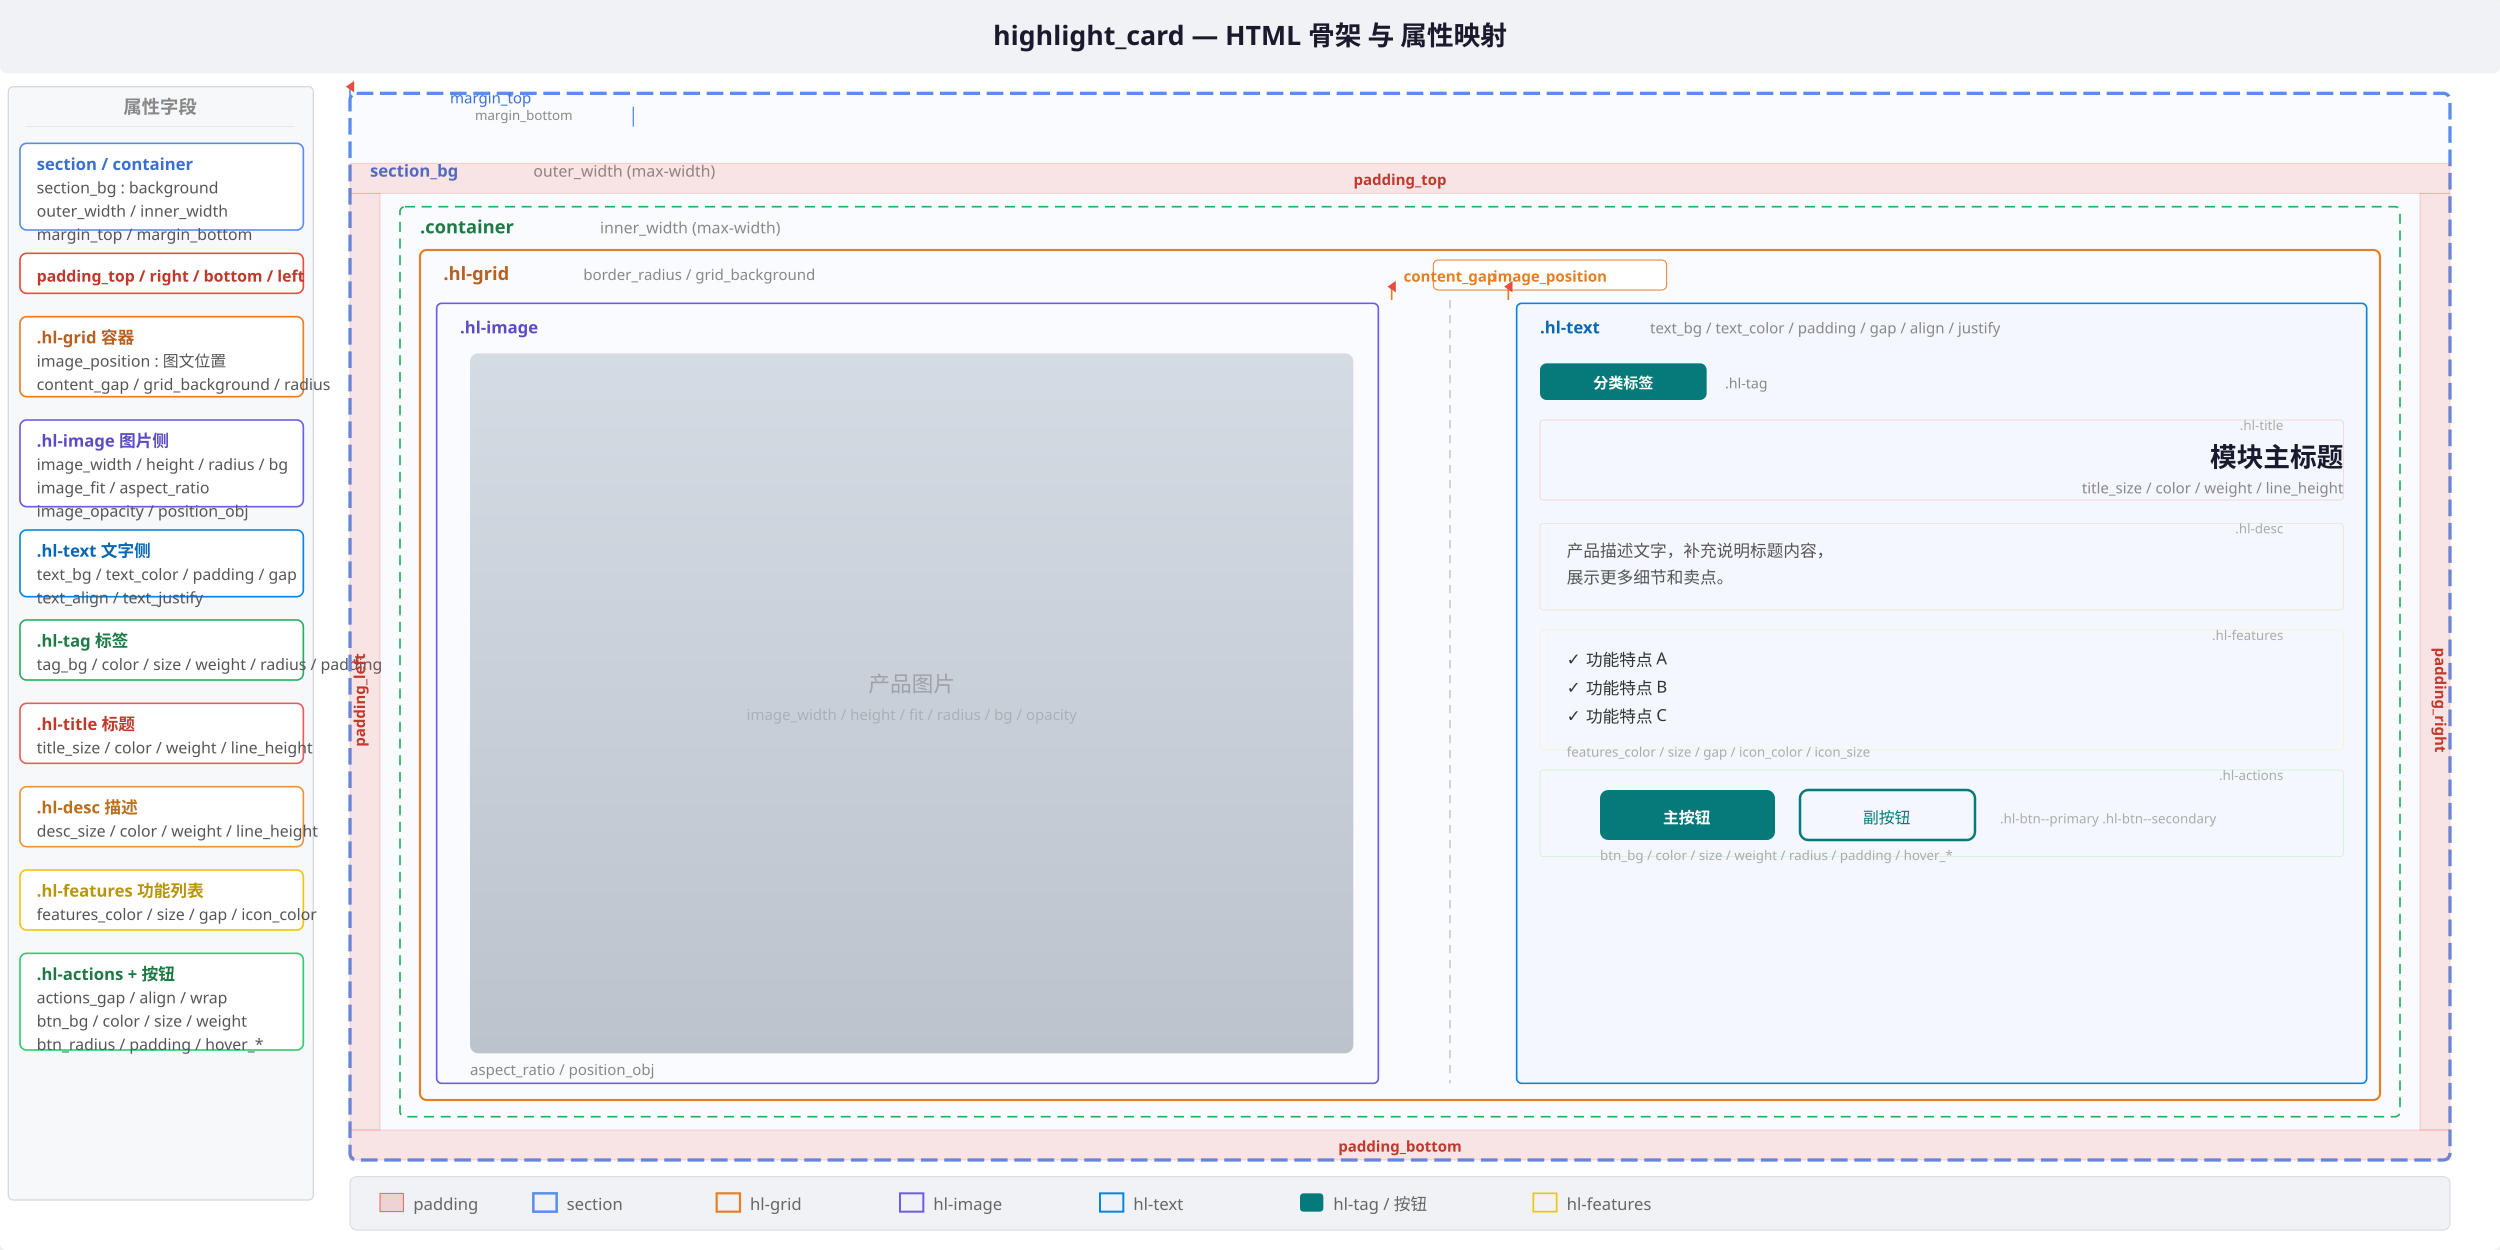
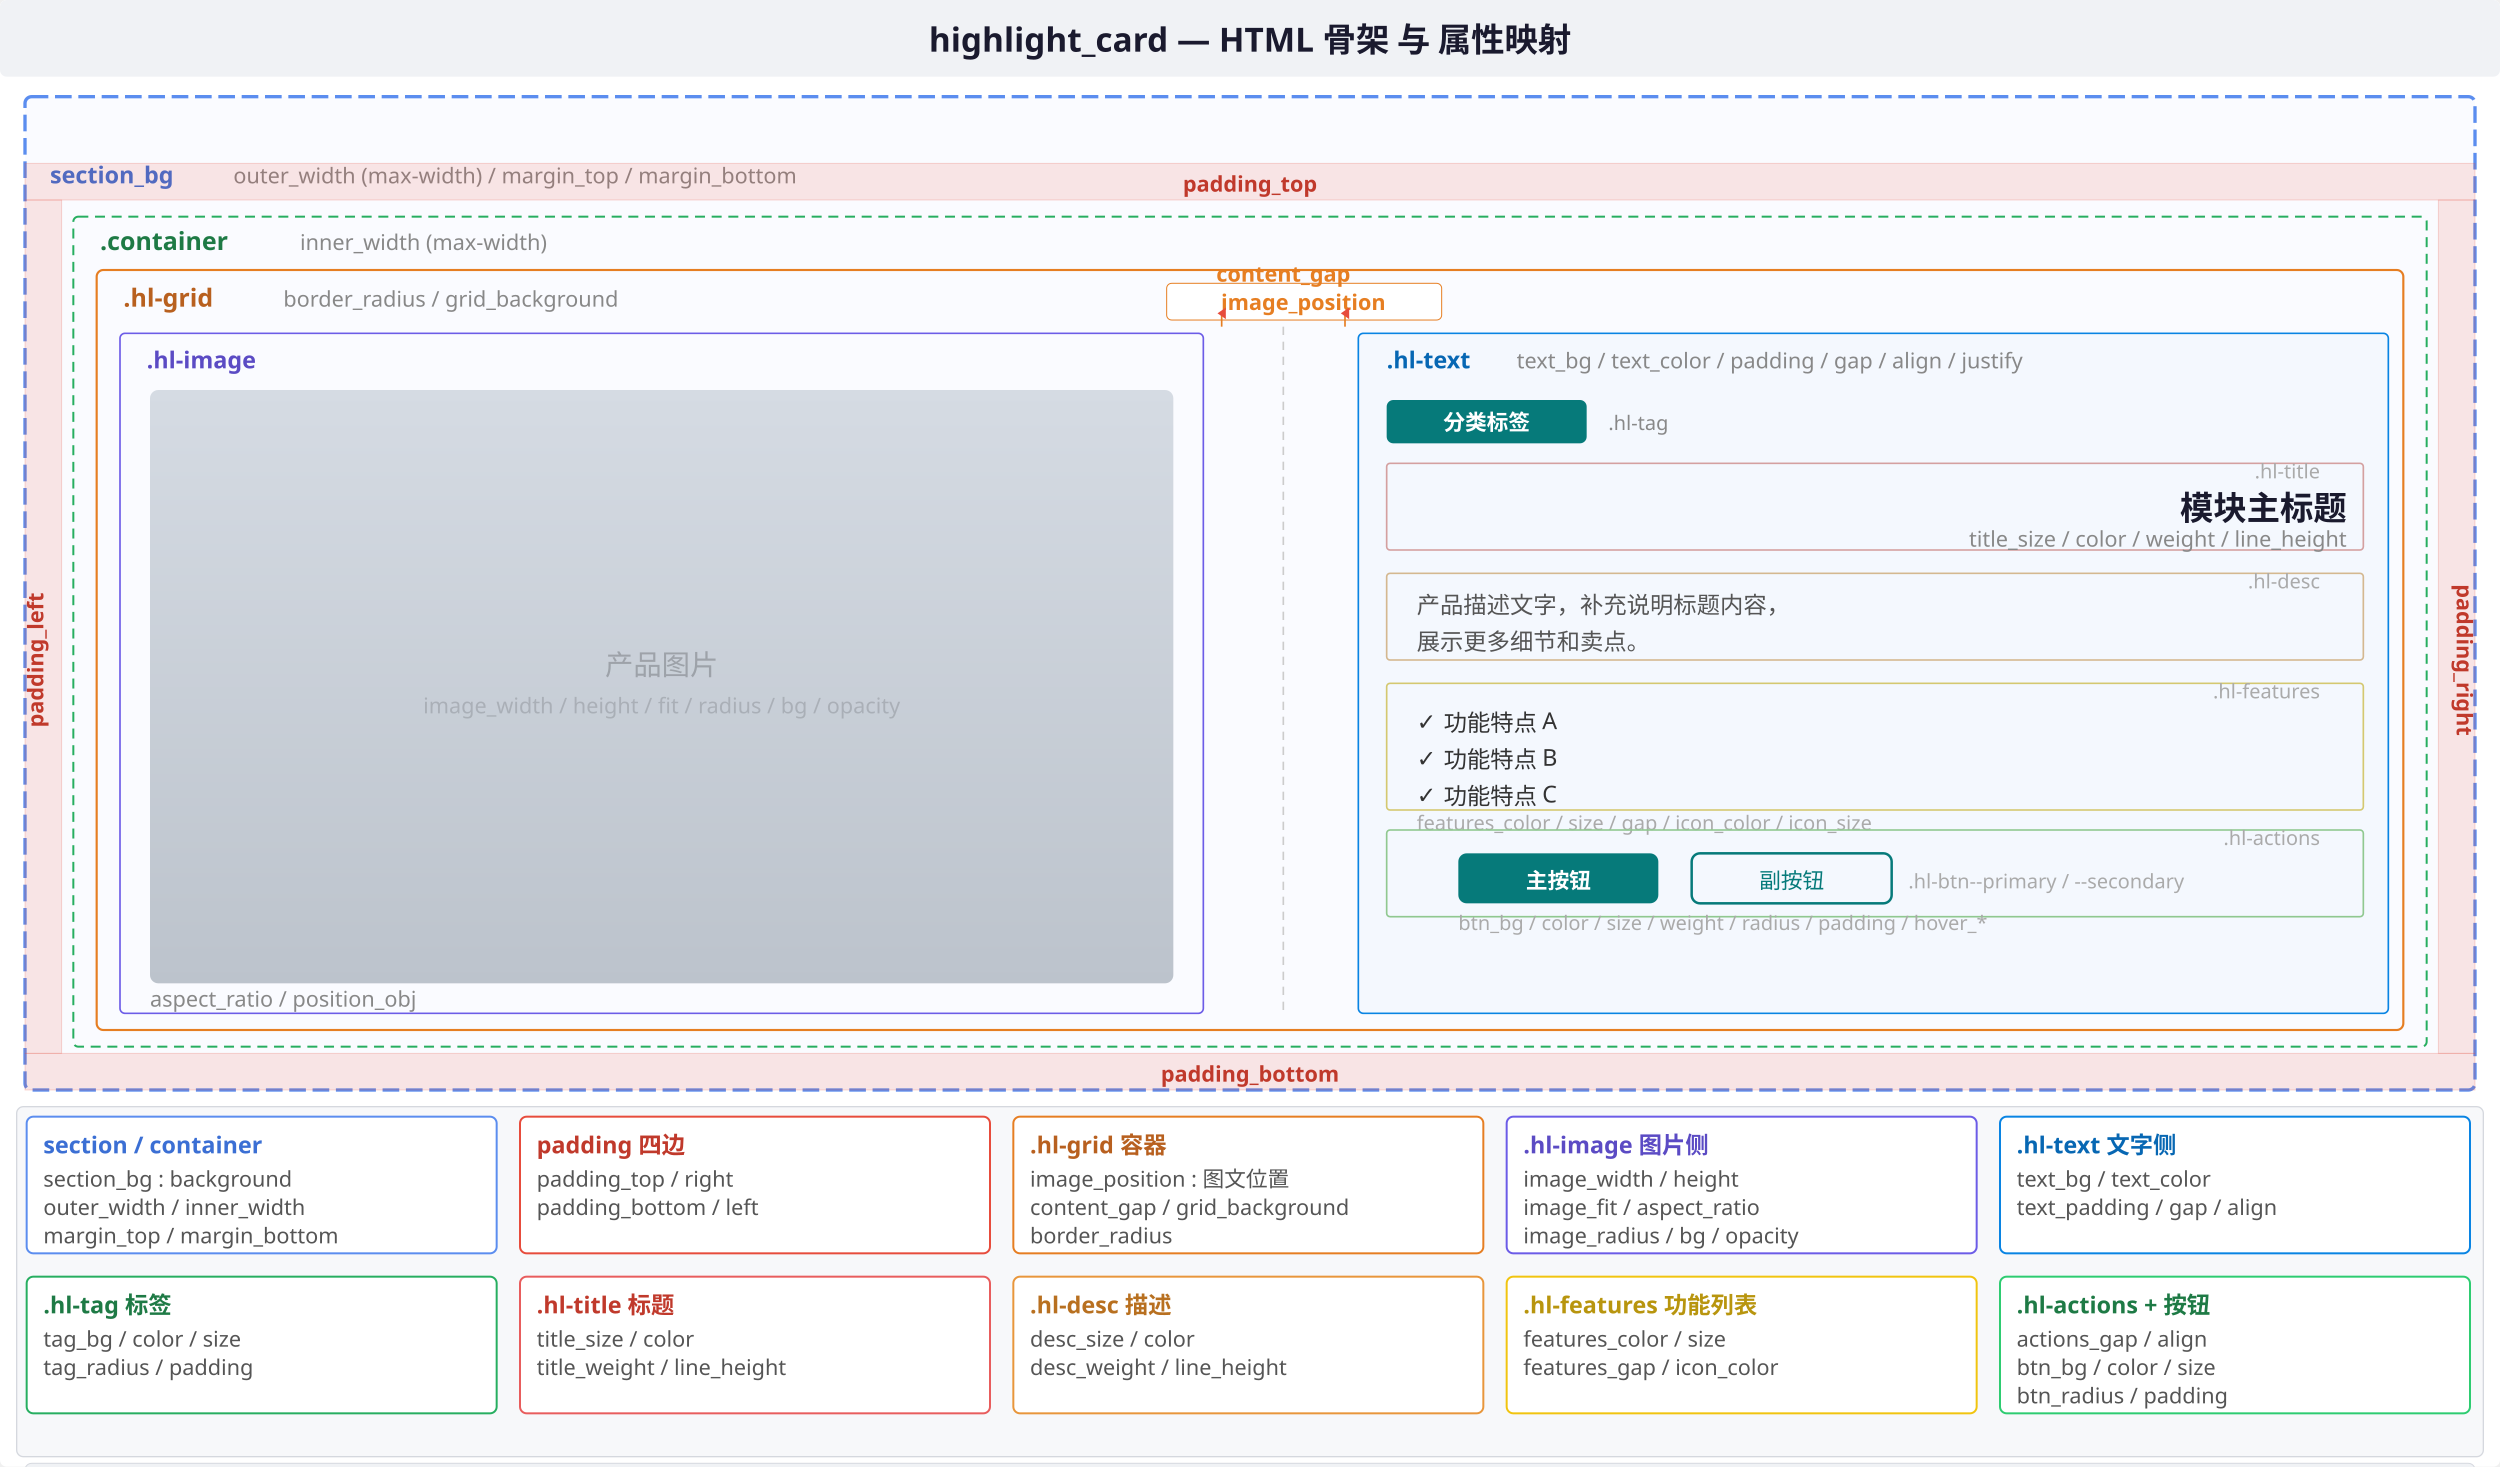
- <svg xmlns="http://www.w3.org/2000/svg" viewBox="0 0 1500 750" width="1500" height="750">
+ <svg xmlns="http://www.w3.org/2000/svg" viewBox="0 0 1500 880" width="1500" height="880">
  <defs>
    <marker id="aD" markerWidth="7" markerHeight="7" refX="3.5" refY="3.5" orient="auto">
      <path d="M0,1 L3.5,6 L7,1" fill="#e74c3c" />
    </marker>
    <marker id="aU" markerWidth="7" markerHeight="7" refX="3.5" refY="3.5" orient="auto">
      <path d="M0,6 L3.5,1 L7,6" fill="#e74c3c" />
    </marker>
-     <linearGradient id="imgGrad" x1="0" y1="0" x2="0" y2="1">
+     <linearGradient id="imgG" x1="0" y1="0" x2="0" y2="1">
      <stop offset="0%" stop-color="#d5dbe3" />
      <stop offset="100%" stop-color="#bcc3cc" />
    </linearGradient>
  </defs>
-   <style>
-     text { font-family: "Microsoft YaHei","PingFang SC",sans-serif; }
-   </style>
-   <rect x="0" y="0" width="1500" height="750" fill="#ffffff" rx="4" />
-   <rect x="0" y="0" width="1500" height="44" fill="#f0f2f5" rx="4" />
-   <text x="750" y="27" text-anchor="middle" font-size="16" font-weight="bold" fill="#1a1a2e">highlight_card — HTML 骨架 与 属性映射</text>
-   <rect x="5" y="52" width="183" height="668" fill="#f7f8fa" stroke="#d5d8de" stroke-width="0.8" rx="3" />
-   <text x="96" y="68" text-anchor="middle" font-size="11" fill="#888" font-weight="bold">属性字段</text>
-   <line x1="15" y1="76" x2="177" y2="76" stroke="#e0e3e8" stroke-width="0.5" />
-   <rect x="12" y="86" width="170" height="52" fill="#fff" stroke="#5b8def" stroke-width="1" rx="4" />
-   <text x="22" y="102" font-size="10" fill="#3b6fd4" font-weight="bold">section / container</text>
-   <text x="22" y="116" font-size="9.5" fill="#555">section_bg : background</text>
-   <text x="22" y="130" font-size="9.5" fill="#555">outer_width / inner_width</text>
-   <text x="22" y="144" font-size="9.5" fill="#555">margin_top / margin_bottom</text>
-   <rect x="12" y="152" width="170" height="24" fill="#fff" stroke="#e74c3c" stroke-width="1" rx="4" />
-   <text x="22" y="169" font-size="9.5" fill="#c0392b" font-weight="bold">padding_top / right / bottom / left</text>
-   <rect x="12" y="190" width="170" height="48" fill="#fff" stroke="#e67e22" stroke-width="1" rx="4" />
-   <text x="22" y="206" font-size="10" fill="#b8601f" font-weight="bold">.hl-grid 容器</text>
-   <text x="22" y="220" font-size="9.5" fill="#555">image_position : 图文位置</text>
-   <text x="22" y="234" font-size="9.5" fill="#555">content_gap / grid_background / radius</text>
-   <rect x="12" y="252" width="170" height="52" fill="#fff" stroke="#6c5ce7" stroke-width="1" rx="4" />
-   <text x="22" y="268" font-size="10" fill="#5b4bc4" font-weight="bold">.hl-image 图片侧</text>
-   <text x="22" y="282" font-size="9.5" fill="#555">image_width / height / radius / bg</text>
-   <text x="22" y="296" font-size="9.5" fill="#555">image_fit / aspect_ratio</text>
-   <text x="22" y="310" font-size="9.5" fill="#555">image_opacity / position_obj</text>
-   <rect x="12" y="318" width="170" height="40" fill="#fff" stroke="#0984e3" stroke-width="1" rx="4" />
-   <text x="22" y="334" font-size="10" fill="#0767b3" font-weight="bold">.hl-text 文字侧</text>
-   <text x="22" y="348" font-size="9.5" fill="#555">text_bg / text_color / padding / gap</text>
-   <text x="22" y="362" font-size="9.5" fill="#555">text_align / text_justify</text>
-   <rect x="12" y="372" width="170" height="36" fill="#fff" stroke="#27ae60" stroke-width="1" rx="4" />
-   <text x="22" y="388" font-size="10" fill="#1e7a45" font-weight="bold">.hl-tag 标签</text>
-   <text x="22" y="402" font-size="9.5" fill="#555">tag_bg / color / size / weight / radius / padding</text>
-   <rect x="12" y="422" width="170" height="36" fill="#fff" stroke="#e85d5d" stroke-width="1" rx="4" />
-   <text x="22" y="438" font-size="10" fill="#c0392b" font-weight="bold">.hl-title 标题</text>
-   <text x="22" y="452" font-size="9.5" fill="#555">title_size / color / weight / line_height</text>
-   <rect x="12" y="472" width="170" height="36" fill="#fff" stroke="#e8963b" stroke-width="1" rx="4" />
-   <text x="22" y="488" font-size="10" fill="#b87020" font-weight="bold">.hl-desc 描述</text>
-   <text x="22" y="502" font-size="9.5" fill="#555">desc_size / color / weight / line_height</text>
-   <rect x="12" y="522" width="170" height="36" fill="#fff" stroke="#f1c40f" stroke-width="1" rx="4" />
-   <text x="22" y="538" font-size="10" fill="#b8950e" font-weight="bold">.hl-features 功能列表</text>
-   <text x="22" y="552" font-size="9.5" fill="#555">features_color / size / gap / icon_color</text>
-   <rect x="12" y="572" width="170" height="58" fill="#fff" stroke="#2ecc71" stroke-width="1" rx="4" />
-   <text x="22" y="588" font-size="10" fill="#1e7a45" font-weight="bold">.hl-actions + 按钮</text>
-   <text x="22" y="602" font-size="9.5" fill="#555">actions_gap / align / wrap</text>
-   <text x="22" y="616" font-size="9.5" fill="#555">btn_bg / color / size / weight</text>
-   <text x="22" y="630" font-size="9.5" fill="#555">btn_radius / padding / hover_*</text>
-   <rect x="210" y="56" width="1260" height="640" fill="rgba(91,141,239,0.035)" stroke="#5b8def" stroke-width="2" stroke-dasharray="10 4" rx="4" />
-   <text x="222" y="106" font-size="10" fill="#3b6fd4" font-weight="bold">section_bg</text>
-   <text x="320" y="106" font-size="9.5" fill="#888">outer_width (max-width)</text>
-   <line x1="210" y1="60" x2="210" y2="52" stroke="#5b8def" stroke-width="1" marker-end="url(#aU)" />
-   <line x1="380" y1="64" x2="380" y2="76" stroke="#5b8def" stroke-width="0.8" />
-   <text x="270" y="62" font-size="9" fill="#3b6fd4">margin_top</text>
-   <text x="285" y="72" font-size="8" fill="#888">margin_bottom</text>
-   <rect x="210" y="98" width="1260" height="18" fill="rgba(231,76,60,0.13)" stroke="rgba(231,76,60,0.25)" stroke-width="0.5" />
-   <text x="840" y="111" text-anchor="middle" font-size="9" fill="#c0392b" font-weight="bold">padding_top</text>
-   <rect x="210" y="678" width="1260" height="18" fill="rgba(231,76,60,0.13)" stroke="rgba(231,76,60,0.25)" stroke-width="0.5" />
-   <text x="840" y="691" text-anchor="middle" font-size="9" fill="#c0392b" font-weight="bold">padding_bottom</text>
-   <rect x="210" y="116" width="18" height="562" fill="rgba(231,76,60,0.13)" stroke="rgba(231,76,60,0.25)" stroke-width="0.5" />
-   <text x="219" y="420" text-anchor="middle" font-size="9" fill="#c0392b" font-weight="bold" transform="rotate(-90, 219, 420)">padding_left</text>
-   <rect x="1452" y="116" width="18" height="562" fill="rgba(231,76,60,0.13)" stroke="rgba(231,76,60,0.25)" stroke-width="0.5" />
-   <text x="1461" y="420" text-anchor="middle" font-size="9" fill="#c0392b" font-weight="bold" transform="rotate(90, 1461, 420)">padding_right</text>
-   <rect x="240" y="124" width="1200" height="546" fill="none" stroke="#27ae60" stroke-width="1" stroke-dasharray="6 4" rx="3" />
-   <text x="252" y="140" font-size="11" fill="#1e7a45" font-weight="bold">.container</text>
-   <text x="360" y="140" font-size="9.5" fill="#888">inner_width (max-width)</text>
-   <rect x="252" y="150" width="1176" height="510" fill="none" stroke="#e67e22" stroke-width="1.3" rx="4" />
-   <text x="266" y="168" font-size="11" fill="#b8601f" font-weight="bold">.hl-grid</text>
-   <text x="350" y="168" font-size="9" fill="#888">border_radius / grid_background</text>
-   <rect x="860" y="156" width="140" height="18" fill="#fff" stroke="#e67e22" stroke-width="0.6" rx="3" />
-   <text x="930" y="169" text-anchor="middle" font-size="9" fill="#e67e22" font-weight="bold">image_position</text>
-   <line x1="870" y1="180" x2="870" y2="650" stroke="#ccc" stroke-width="1" stroke-dasharray="5 4" />
-   <line x1="835" y1="180" x2="835" y2="172" stroke="#e67e22" stroke-width="1" marker-end="url(#aU)" />
-   <line x1="905" y1="180" x2="905" y2="172" stroke="#e67e22" stroke-width="1" marker-end="url(#aU)" />
-   <text x="870" y="169" text-anchor="middle" font-size="9" fill="#e67e22" font-weight="bold">content_gap</text>
-   <rect x="262" y="182" width="565" height="468" fill="none" stroke="#6c5ce7" stroke-width="1" rx="3" />
-   <text x="276" y="200" font-size="10" fill="#5b4bc4" font-weight="bold">.hl-image</text>
-   <rect x="282" y="212" width="530" height="420" fill="url(#imgGrad)" rx="5" />
-   <text x="547" y="415" text-anchor="middle" font-size="13" fill="rgba(0,0,0,0.22)">产品图片</text>
-   <text x="547" y="432" text-anchor="middle" font-size="9" fill="rgba(0,0,0,0.15)">image_width / height / fit / radius / bg / opacity</text>
-   <text x="282" y="645" font-size="9" fill="#888">aspect_ratio / position_obj</text>
-   <rect x="910" y="182" width="510" height="468" fill="rgba(9,132,227,0.025)" stroke="#0984e3" stroke-width="1" rx="3" />
-   <text x="924" y="200" font-size="10" fill="#0767b3" font-weight="bold">.hl-text</text>
-   <text x="990" y="200" font-size="9" fill="#888">text_bg / text_color / padding / gap / align / justify</text>
-   <rect x="924" y="218" width="100" height="22" fill="#067a7a" rx="4" />
-   <text x="974" y="233" text-anchor="middle" font-size="9" fill="#fff" font-weight="bold">分类标签</text>
-   <text x="1035" y="233" font-size="8.5" fill="#888">.hl-tag</text>
-   <rect x="924" y="252" width="482" height="48" fill="none" stroke="#f0d0d0" stroke-width="0.5" rx="2" />
-   <text x="1370" y="258" text-anchor="end" font-size="8" fill="#aaa">.hl-title</text>
-   <text x="1406" y="280" text-anchor="end" font-size="16" fill="#1a1a2e" font-weight="bold">模块主标题</text>
-   <text x="1406" y="296" text-anchor="end" font-size="9" fill="#888">title_size / color / weight / line_height</text>
-   <rect x="924" y="314" width="482" height="52" fill="none" stroke="#f0e0d0" stroke-width="0.5" rx="2" />
-   <text x="1370" y="320" text-anchor="end" font-size="8" fill="#aaa">.hl-desc</text>
-   <text x="940" y="334" font-size="10" fill="#555">产品描述文字，补充说明标题内容，</text>
-   <text x="940" y="350" font-size="10" fill="#555">展示更多细节和卖点。</text>
-   <rect x="924" y="378" width="482" height="72" fill="none" stroke="#f8f0d0" stroke-width="0.5" rx="2" />
-   <text x="1370" y="384" text-anchor="end" font-size="8" fill="#aaa">.hl-features</text>
-   <text x="940" y="399" font-size="10" fill="#333">✓ 功能特点 A</text>
-   <text x="940" y="416" font-size="10" fill="#333">✓ 功能特点 B</text>
-   <text x="940" y="433" font-size="10" fill="#333">✓ 功能特点 C</text>
-   <text x="940" y="454" font-size="8" fill="#aaa">features_color / size / gap / icon_color / icon_size</text>
-   <rect x="924" y="462" width="482" height="52" fill="none" stroke="#d0f0d0" stroke-width="0.5" rx="2" />
-   <text x="1370" y="468" text-anchor="end" font-size="8" fill="#aaa">.hl-actions</text>
-   <rect x="960" y="474" width="105" height="30" fill="#067a7a" rx="5" />
-   <text x="1012" y="494" text-anchor="middle" font-size="9.5" fill="#fff" font-weight="bold">主按钮</text>
-   <rect x="1080" y="474" width="105" height="30" fill="none" stroke="#067a7a" stroke-width="1.5" rx="5" />
-   <text x="1132" y="494" text-anchor="middle" font-size="9.5" fill="#067a7a">副按钮</text>
-   <text x="1200" y="494" font-size="8" fill="#aaa">.hl-btn--primary  .hl-btn--secondary</text>
-   <text x="960" y="516" font-size="8" fill="#aaa">btn_bg / color / size / weight / radius / padding / hover_*</text>
-   <rect x="210" y="706" width="1260" height="32" fill="#f0f2f5" stroke="#d5d8de" stroke-width="0.6" rx="4" />
-   <rect x="228" y="716" width="14" height="11" fill="rgba(231,76,60,0.18)" stroke="#e74c3c" stroke-width="0.5" />
-   <text x="248" y="726" font-size="10" fill="#666">padding</text>
-   <rect x="320" y="716" width="14" height="11" fill="none" stroke="#5b8def" stroke-width="1.5" />
-   <text x="340" y="726" font-size="10" fill="#666">section</text>
-   <rect x="430" y="716" width="14" height="11" fill="none" stroke="#e67e22" stroke-width="1.3" />
-   <text x="450" y="726" font-size="10" fill="#666">hl-grid</text>
-   <rect x="540" y="716" width="14" height="11" fill="none" stroke="#6c5ce7" stroke-width="1.2" />
-   <text x="560" y="726" font-size="10" fill="#666">hl-image</text>
-   <rect x="660" y="716" width="14" height="11" fill="none" stroke="#0984e3" stroke-width="1.2" />
-   <text x="680" y="726" font-size="10" fill="#666">hl-text</text>
-   <rect x="780" y="716" width="14" height="11" fill="#067a7a" rx="2" />
-   <text x="800" y="726" font-size="10" fill="#666">hl-tag / 按钮</text>
-   <rect x="920" y="716" width="14" height="11" fill="none" stroke="#f1c40f" stroke-width="1" />
-   <text x="940" y="726" font-size="10" fill="#666">hl-features</text>
+   <style>text{font-family:"Microsoft YaHei","PingFang SC",sans-serif}</style>
+   <rect x="0" y="0" width="1500" height="880" fill="#fff" rx="4" />
+   <rect x="0" y="0" width="1500" height="46" fill="#f0f2f5" rx="4" />
+   <text x="750" y="31" text-anchor="middle" font-size="20" font-weight="bold" fill="#1a1a2e">highlight_card — HTML 骨架 与 属性映射</text>
+   <rect x="15" y="58" width="1470" height="596" fill="rgba(91,141,239,0.035)" stroke="#5b8def" stroke-width="2" stroke-dasharray="10 4" rx="4" />
+   <text x="30" y="110" font-size="14" fill="#3b6fd4" font-weight="bold">section_bg</text>
+   <text x="140" y="110" font-size="13" fill="#888">outer_width (max-width) / margin_top / margin_bottom</text>
+   <rect x="15" y="98" width="1470" height="22" fill="rgba(231,76,60,0.13)" stroke="rgba(231,76,60,0.25)" stroke-width="0.5" />
+   <text x="750" y="115" text-anchor="middle" font-size="13" fill="#c0392b" font-weight="bold">padding_top</text>
+   <rect x="15" y="632" width="1470" height="22" fill="rgba(231,76,60,0.13)" stroke="rgba(231,76,60,0.25)" stroke-width="0.5" />
+   <text x="750" y="649" text-anchor="middle" font-size="13" fill="#c0392b" font-weight="bold">padding_bottom</text>
+   <rect x="15" y="120" width="22" height="512" fill="rgba(231,76,60,0.13)" stroke="rgba(231,76,60,0.25)" stroke-width="0.5" />
+   <text x="26" y="396" text-anchor="middle" font-size="13" fill="#c0392b" font-weight="bold" transform="rotate(-90, 26, 396)">padding_left</text>
+   <rect x="1463" y="120" width="22" height="512" fill="rgba(231,76,60,0.13)" stroke="rgba(231,76,60,0.25)" stroke-width="0.5" />
+   <text x="1474" y="396" text-anchor="middle" font-size="13" fill="#c0392b" font-weight="bold" transform="rotate(90, 1474, 396)">padding_right</text>
+   <rect x="44" y="130" width="1412" height="498" fill="none" stroke="#27ae60" stroke-width="1.2" stroke-dasharray="6 4" rx="3" />
+   <text x="60" y="150" font-size="15" fill="#1e7a45" font-weight="bold">.container</text>
+   <text x="180" y="150" font-size="13" fill="#888">inner_width (max-width)</text>
+   <rect x="58" y="162" width="1384" height="456" fill="none" stroke="#e67e22" stroke-width="1.3" rx="4" />
+   <text x="74" y="184" font-size="15" fill="#b8601f" font-weight="bold">.hl-grid</text>
+   <text x="170" y="184" font-size="13" fill="#888">border_radius / grid_background</text>
+   <rect x="700" y="170" width="165" height="22" fill="#fff" stroke="#e67e22" stroke-width="0.6" rx="3" />
+   <text x="782" y="186" text-anchor="middle" font-size="13" fill="#e67e22" font-weight="bold">image_position</text>
+   <line x1="770" y1="196" x2="770" y2="606" stroke="#ccc" stroke-width="1" stroke-dasharray="5 4" />
+   <line x1="733" y1="196" x2="733" y2="188" stroke="#e67e22" stroke-width="1" marker-end="url(#aU)" />
+   <line x1="807" y1="196" x2="807" y2="188" stroke="#e67e22" stroke-width="1" marker-end="url(#aU)" />
+   <text x="770" y="169" text-anchor="middle" font-size="13" fill="#e67e22" font-weight="bold">content_gap</text>
+   <rect x="72" y="200" width="650" height="408" fill="none" stroke="#6c5ce7" stroke-width="1" rx="3" />
+   <text x="88" y="221" font-size="14" fill="#5b4bc4" font-weight="bold">.hl-image</text>
+   <rect x="90" y="234" width="614" height="356" fill="url(#imgG)" rx="5" />
+   <text x="397" y="405" text-anchor="middle" font-size="17" fill="rgba(0,0,0,0.22)">产品图片</text>
+   <text x="397" y="428" text-anchor="middle" font-size="13" fill="rgba(0,0,0,0.15)">image_width / height / fit / radius / bg / opacity</text>
+   <text x="90" y="604" font-size="13" fill="#888">aspect_ratio / position_obj</text>
+   <rect x="815" y="200" width="618" height="408" fill="rgba(9,132,227,0.025)" stroke="#0984e3" stroke-width="1" rx="3" />
+   <text x="832" y="221" font-size="14" fill="#0767b3" font-weight="bold">.hl-text</text>
+   <text x="910" y="221" font-size="13" fill="#888">text_bg / text_color / padding / gap / align / justify</text>
+   <rect x="832" y="240" width="120" height="26" fill="#067a7a" rx="4" />
+   <text x="892" y="258" text-anchor="middle" font-size="13" fill="#fff" font-weight="bold">分类标签</text>
+   <text x="965" y="258" font-size="12" fill="#888">.hl-tag</text>
+   <rect x="832" y="278" width="586" height="52" fill="none" stroke="#d4a0a0" stroke-width="1" rx="2" />
+   <text x="1392" y="287" text-anchor="end" font-size="12" fill="#aaa">.hl-title</text>
+   <text x="1408" y="312" text-anchor="end" font-size="20" fill="#1a1a2e" font-weight="bold">模块主标题</text>
+   <text x="1408" y="328" text-anchor="end" font-size="13" fill="#888">title_size / color / weight / line_height</text>
+   <rect x="832" y="344" width="586" height="52" fill="none" stroke="#d4b890" stroke-width="1" rx="2" />
+   <text x="1392" y="353" text-anchor="end" font-size="12" fill="#aaa">.hl-desc</text>
+   <text x="850" y="368" font-size="14" fill="#555">产品描述文字，补充说明标题内容，</text>
+   <text x="850" y="390" font-size="14" fill="#555">展示更多细节和卖点。</text>
+   <rect x="832" y="410" width="586" height="76" fill="none" stroke="#d4c870" stroke-width="1" rx="2" />
+   <text x="1392" y="419" text-anchor="end" font-size="12" fill="#aaa">.hl-features</text>
+   <text x="850" y="438" font-size="14" fill="#333">✓ 功能特点 A</text>
+   <text x="850" y="460" font-size="14" fill="#333">✓ 功能特点 B</text>
+   <text x="850" y="482" font-size="14" fill="#333">✓ 功能特点 C</text>
+   <text x="850" y="498" font-size="12" fill="#aaa">features_color / size / gap / icon_color / icon_size</text>
+   <rect x="832" y="498" width="586" height="52" fill="none" stroke="#90c890" stroke-width="1" rx="2" />
+   <text x="1392" y="507" text-anchor="end" font-size="12" fill="#aaa">.hl-actions</text>
+   <rect x="875" y="512" width="120" height="30" fill="#067a7a" rx="5" />
+   <text x="935" y="533" text-anchor="middle" font-size="13" fill="#fff" font-weight="bold">主按钮</text>
+   <rect x="1015" y="512" width="120" height="30" fill="none" stroke="#067a7a" stroke-width="1.5" rx="5" />
+   <text x="1075" y="533" text-anchor="middle" font-size="13" fill="#067a7a">副按钮</text>
+   <text x="1145" y="533" font-size="12" fill="#aaa">.hl-btn--primary / --secondary</text>
+   <text x="875" y="558" font-size="12" fill="#aaa">btn_bg / color / size / weight / radius / padding / hover_*</text>
+   <rect x="10" y="664" width="1480" height="210" fill="#f7f8fa" stroke="#d5d8de" stroke-width="0.8" rx="4" />
+   <text x="750" y="684" text-anchor="middle" font-size="14" fill="#888" font-weight="bold">属性字段</text>
+   <rect x="16" y="670" width="282" height="82" fill="#fff" stroke="#5b8def" stroke-width="1.2" rx="4" />
+   <text x="26" y="692" font-size="14" fill="#3b6fd4" font-weight="bold">section / container</text>
+   <text x="26" y="712" font-size="13" fill="#555">section_bg : background</text>
+   <text x="26" y="729" font-size="13" fill="#555">outer_width / inner_width</text>
+   <text x="26" y="746" font-size="13" fill="#555">margin_top / margin_bottom</text>
+   <rect x="312" y="670" width="282" height="82" fill="#fff" stroke="#e74c3c" stroke-width="1.2" rx="4" />
+   <text x="322" y="692" font-size="14" fill="#c0392b" font-weight="bold">padding 四边</text>
+   <text x="322" y="712" font-size="13" fill="#555">padding_top / right</text>
+   <text x="322" y="729" font-size="13" fill="#555">padding_bottom / left</text>
+   <rect x="608" y="670" width="282" height="82" fill="#fff" stroke="#e67e22" stroke-width="1.2" rx="4" />
+   <text x="618" y="692" font-size="14" fill="#b8601f" font-weight="bold">.hl-grid 容器</text>
+   <text x="618" y="712" font-size="13" fill="#555">image_position : 图文位置</text>
+   <text x="618" y="729" font-size="13" fill="#555">content_gap / grid_background</text>
+   <text x="618" y="746" font-size="13" fill="#555">border_radius</text>
+   <rect x="904" y="670" width="282" height="82" fill="#fff" stroke="#6c5ce7" stroke-width="1.2" rx="4" />
+   <text x="914" y="692" font-size="14" fill="#5b4bc4" font-weight="bold">.hl-image 图片侧</text>
+   <text x="914" y="712" font-size="13" fill="#555">image_width / height</text>
+   <text x="914" y="729" font-size="13" fill="#555">image_fit / aspect_ratio</text>
+   <text x="914" y="746" font-size="13" fill="#555">image_radius / bg / opacity</text>
+   <rect x="1200" y="670" width="282" height="82" fill="#fff" stroke="#0984e3" stroke-width="1.2" rx="4" />
+   <text x="1210" y="692" font-size="14" fill="#0767b3" font-weight="bold">.hl-text 文字侧</text>
+   <text x="1210" y="712" font-size="13" fill="#555">text_bg / text_color</text>
+   <text x="1210" y="729" font-size="13" fill="#555">text_padding / gap / align</text>
+   <rect x="16" y="766" width="282" height="82" fill="#fff" stroke="#27ae60" stroke-width="1.2" rx="4" />
+   <text x="26" y="788" font-size="14" fill="#1e7a45" font-weight="bold">.hl-tag 标签</text>
+   <text x="26" y="808" font-size="13" fill="#555">tag_bg / color / size</text>
+   <text x="26" y="825" font-size="13" fill="#555">tag_radius / padding</text>
+   <rect x="312" y="766" width="282" height="82" fill="#fff" stroke="#e85d5d" stroke-width="1.2" rx="4" />
+   <text x="322" y="788" font-size="14" fill="#c0392b" font-weight="bold">.hl-title 标题</text>
+   <text x="322" y="808" font-size="13" fill="#555">title_size / color</text>
+   <text x="322" y="825" font-size="13" fill="#555">title_weight / line_height</text>
+   <rect x="608" y="766" width="282" height="82" fill="#fff" stroke="#e8963b" stroke-width="1.2" rx="4" />
+   <text x="618" y="788" font-size="14" fill="#b87020" font-weight="bold">.hl-desc 描述</text>
+   <text x="618" y="808" font-size="13" fill="#555">desc_size / color</text>
+   <text x="618" y="825" font-size="13" fill="#555">desc_weight / line_height</text>
+   <rect x="904" y="766" width="282" height="82" fill="#fff" stroke="#f1c40f" stroke-width="1.2" rx="4" />
+   <text x="914" y="788" font-size="14" fill="#b8950e" font-weight="bold">.hl-features 功能列表</text>
+   <text x="914" y="808" font-size="13" fill="#555">features_color / size</text>
+   <text x="914" y="825" font-size="13" fill="#555">features_gap / icon_color</text>
+   <rect x="1200" y="766" width="282" height="82" fill="#fff" stroke="#2ecc71" stroke-width="1.2" rx="4" />
+   <text x="1210" y="788" font-size="14" fill="#1e7a45" font-weight="bold">.hl-actions + 按钮</text>
+   <text x="1210" y="808" font-size="13" fill="#555">actions_gap / align</text>
+   <text x="1210" y="825" font-size="13" fill="#555">btn_bg / color / size</text>
+   <text x="1210" y="842" font-size="13" fill="#555">btn_radius / padding</text>
+   <rect x="15" y="878" width="1470" height="36" fill="#f0f2f5" stroke="#d5d8de" stroke-width="0.6" rx="4" />
+   <rect x="35" y="888" width="16" height="12" fill="rgba(231,76,60,0.18)" stroke="#e74c3c" stroke-width="0.5" />
+   <text x="60" y="899" font-size="14" fill="#666">padding</text>
+   <rect x="160" y="888" width="16" height="12" fill="none" stroke="#5b8def" stroke-width="1.5" />
+   <text x="188" y="899" font-size="14" fill="#666">section</text>
+   <rect x="290" y="888" width="16" height="12" fill="none" stroke="#e67e22" stroke-width="1.3" />
+   <text x="318" y="899" font-size="14" fill="#666">hl-grid</text>
+   <rect x="420" y="888" width="16" height="12" fill="none" stroke="#6c5ce7" stroke-width="1.2" />
+   <text x="448" y="899" font-size="14" fill="#666">hl-image</text>
+   <rect x="560" y="888" width="16" height="12" fill="none" stroke="#0984e3" stroke-width="1.2" />
+   <text x="588" y="899" font-size="14" fill="#666">hl-text</text>
+   <rect x="690" y="888" width="16" height="12" fill="#067a7a" rx="2" />
+   <text x="718" y="899" font-size="14" fill="#666">hl-tag / 按钮</text>
+   <rect x="850" y="888" width="16" height="12" fill="none" stroke="#f1c40f" stroke-width="1" />
+   <text x="878" y="899" font-size="14" fill="#666">hl-features</text>
</svg>
